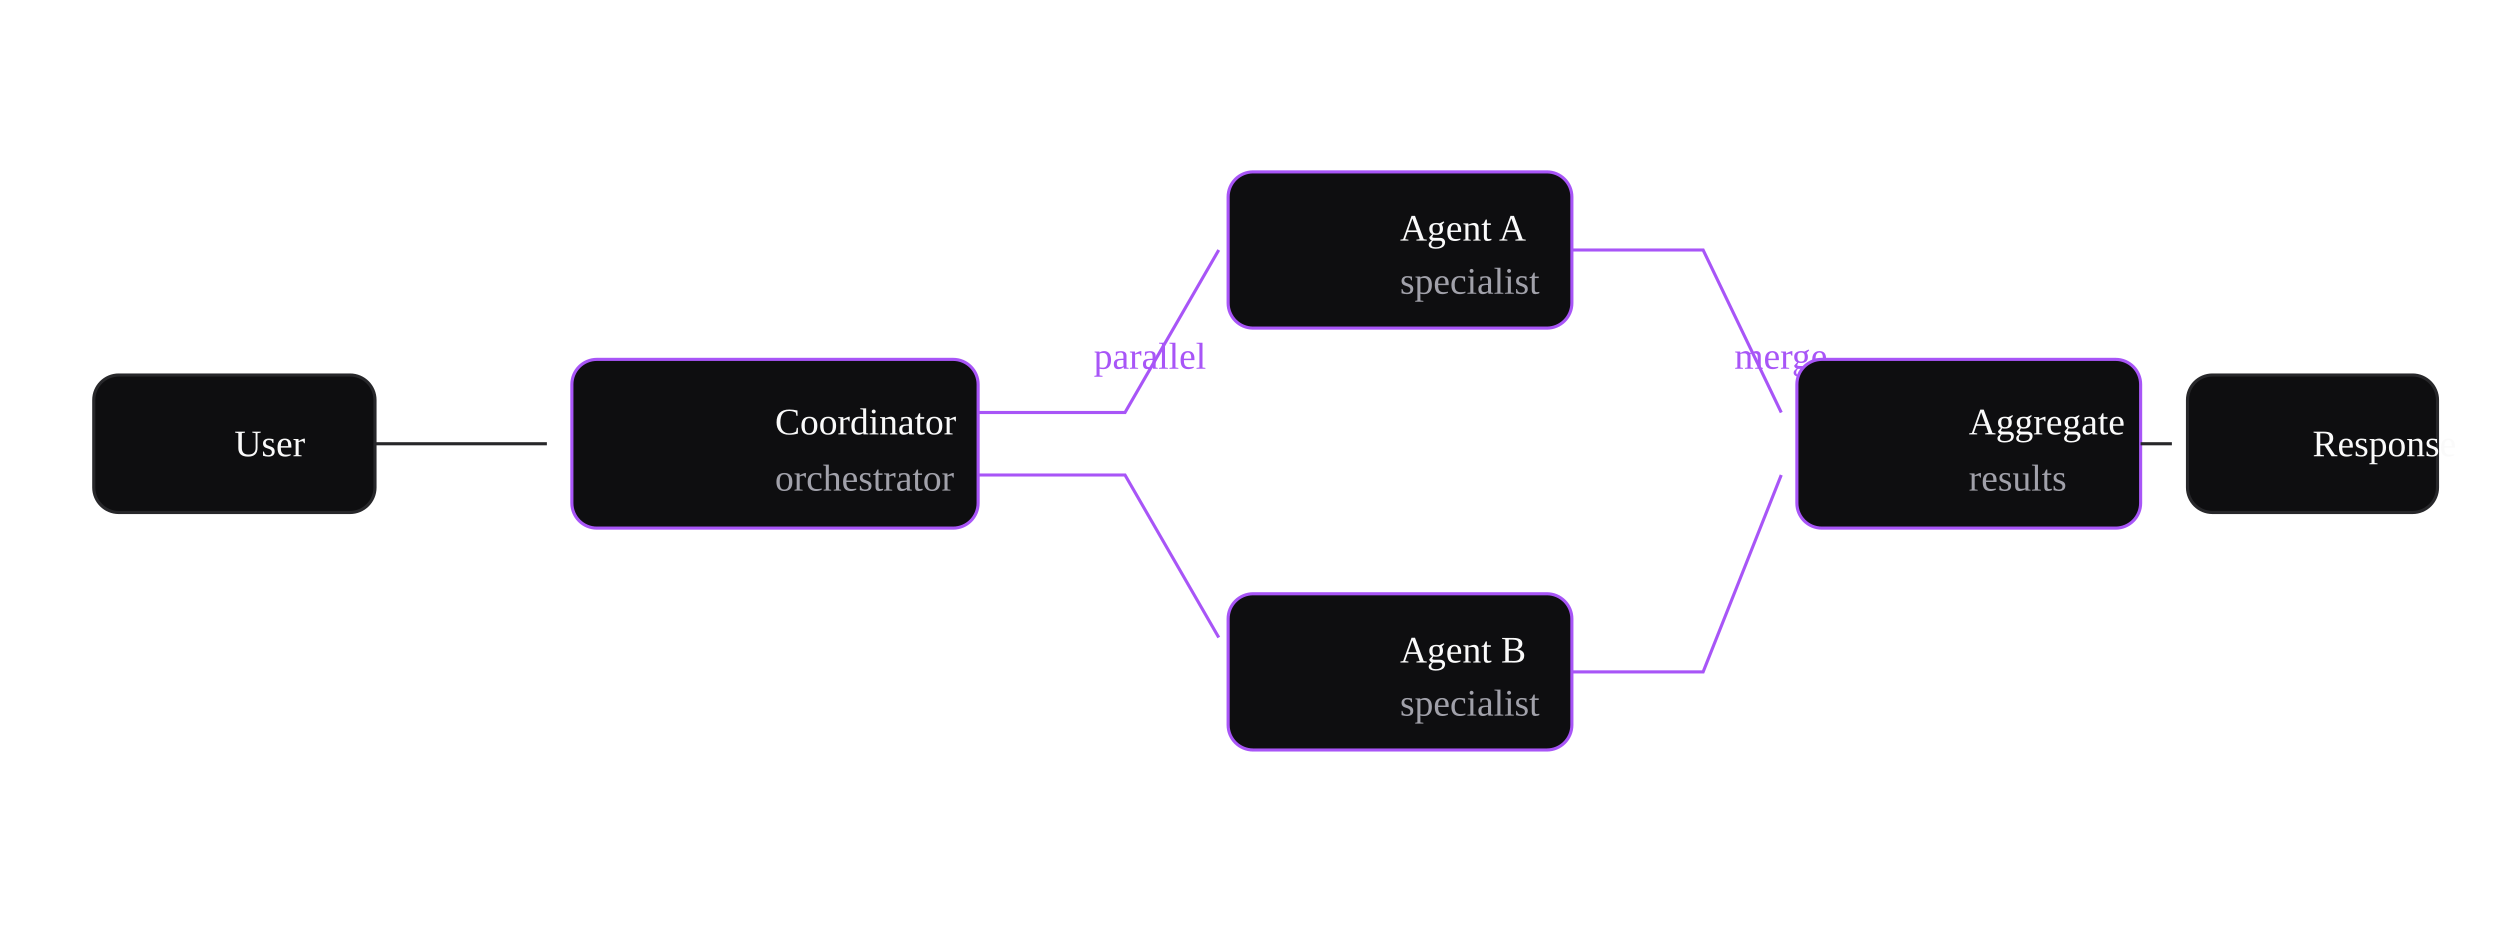
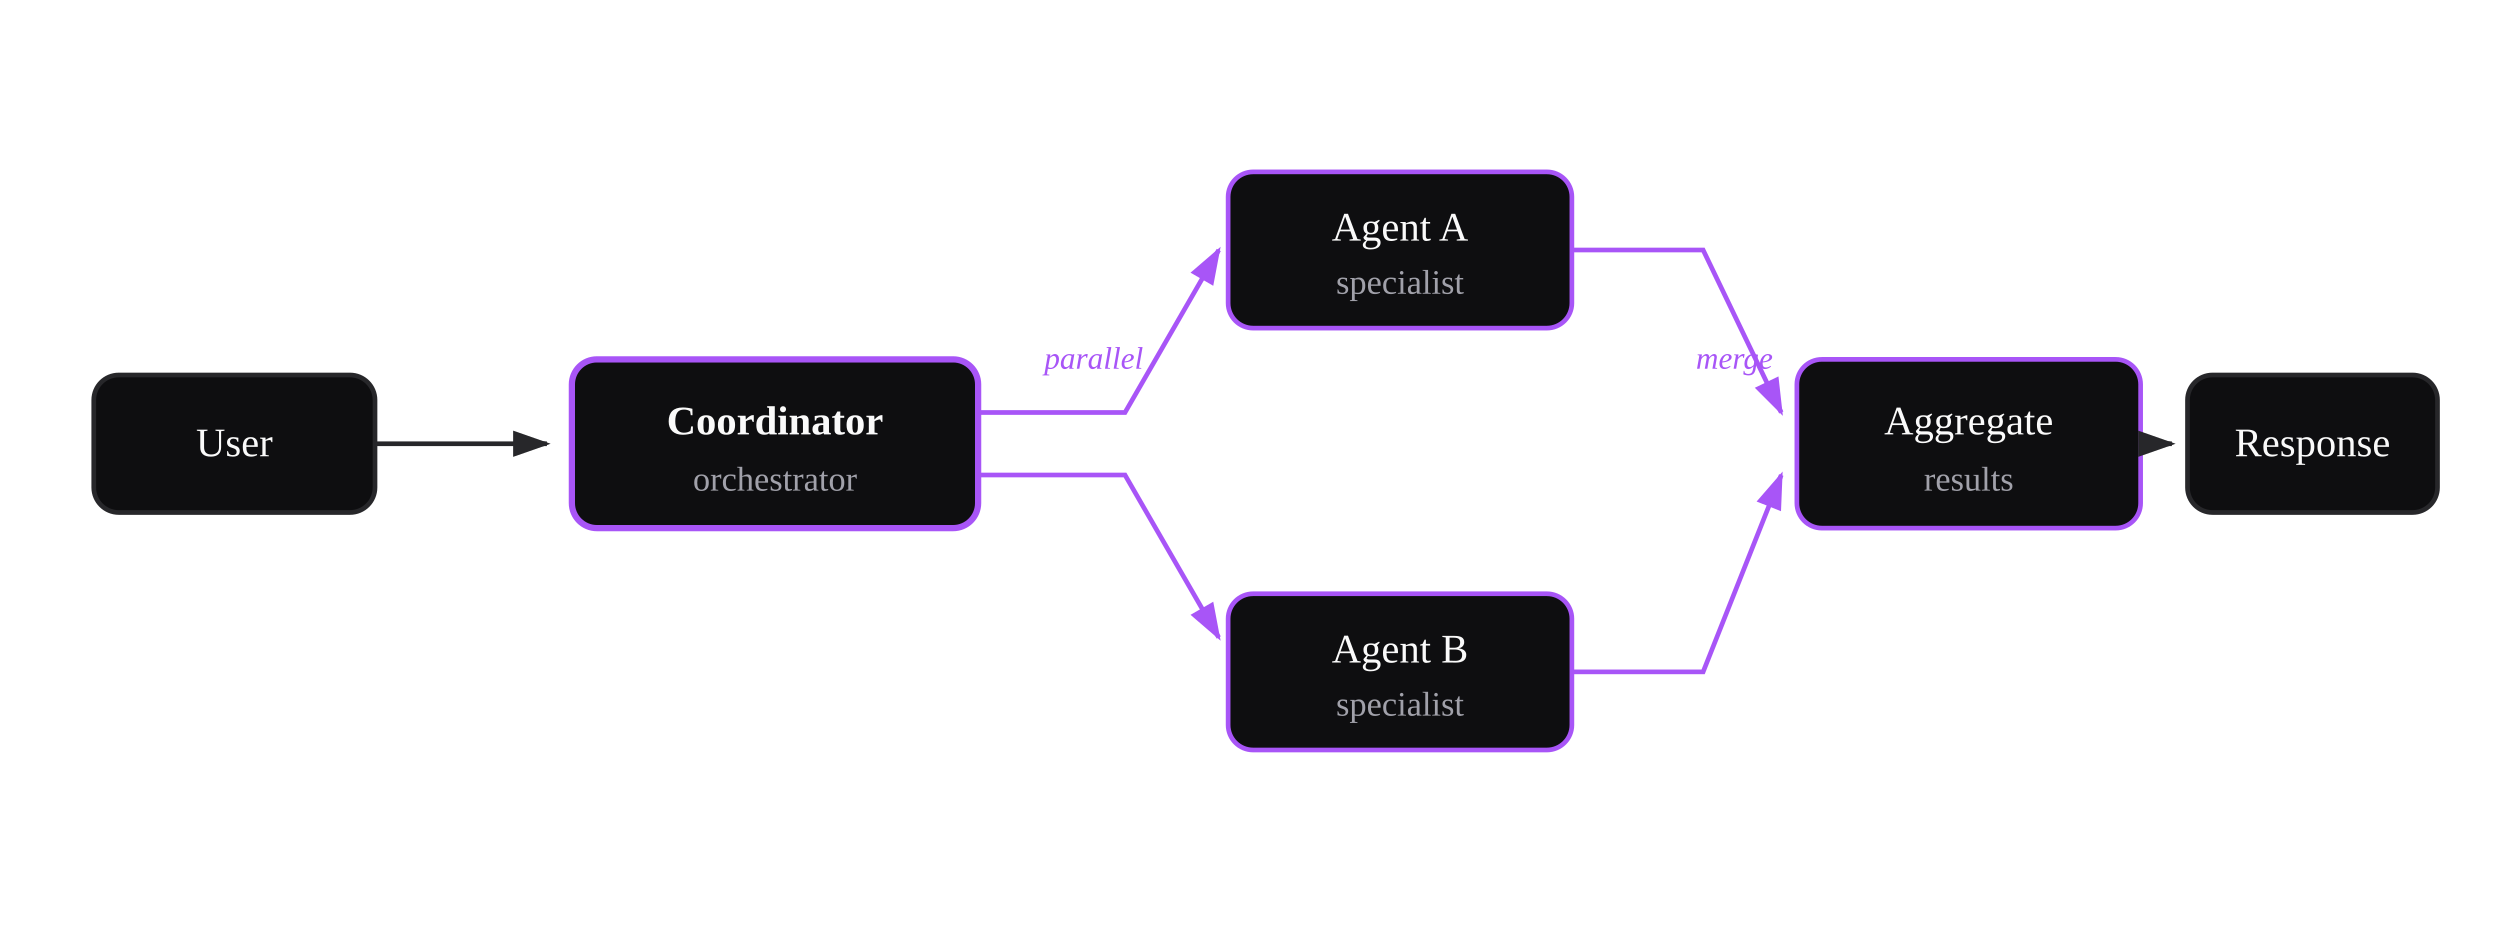
<svg xmlns="http://www.w3.org/2000/svg" id="orchestration-flow" viewBox="0 0 800 300" width="100%" height="100%">
  <defs>
    <marker id="arrow-orch" viewBox="0 0 10 7" refX="9" refY="3.5" markerWidth="8" markerHeight="6" orient="auto-start-reverse">
      <polygon points="0 0, 10 3.5, 0 7" fill="#27272A" />
    </marker>
    <marker id="arrow-brand-orch" viewBox="0 0 10 7" refX="9" refY="3.5" markerWidth="8" markerHeight="6" orient="auto-start-reverse">
      <polygon points="0 0, 10 3.5, 0 7" fill="#A855F7" />
    </marker>
  </defs>
-   <rect x="30" y="120" width="90" height="44" rx="8" fill="#0E0E10" stroke="#27272A" strokeWidth="1.5" />
-   <text x="75" y="146" textAnchor="middle" fill="#FAFAFA" fontSize="13" fontWeight="500">User</text>
-   <line x1="120" y1="142" x2="175" y2="142" stroke="#27272A" strokeWidth="1.5" markerEnd="url(#arrow-orch)" />
-   <rect x="183" y="115" width="130" height="54" rx="8" fill="#0E0E10" stroke="#A855F7" strokeWidth="2" />
-   <text x="248" y="139" textAnchor="middle" fill="#FAFAFA" fontSize="13" fontWeight="600">Coordinator</text>
-   <text x="248" y="157" textAnchor="middle" fill="#A1A1AA" fontSize="11">orchestrator</text>
-   <polyline points="313,132 360,132 390,80" fill="none" stroke="#A855F7" strokeWidth="1.5" markerEnd="url(#arrow-brand-orch)" />
-   <polyline points="313,152 360,152 390,204" fill="none" stroke="#A855F7" strokeWidth="1.5" markerEnd="url(#arrow-brand-orch)" />
-   <text x="350" y="118" textAnchor="middle" fill="#A855F7" fontSize="10" fontStyle="italic">parallel</text>
-   <rect x="393" y="55" width="110" height="50" rx="8" fill="#0E0E10" stroke="#A855F7" strokeWidth="1.5" />
-   <text x="448" y="77" textAnchor="middle" fill="#FAFAFA" fontSize="13" fontWeight="500">Agent A</text>
-   <text x="448" y="94" textAnchor="middle" fill="#A1A1AA" fontSize="11">specialist</text>
-   <rect x="393" y="190" width="110" height="50" rx="8" fill="#0E0E10" stroke="#A855F7" strokeWidth="1.5" />
-   <text x="448" y="212" textAnchor="middle" fill="#FAFAFA" fontSize="13" fontWeight="500">Agent B</text>
-   <text x="448" y="229" textAnchor="middle" fill="#A1A1AA" fontSize="11">specialist</text>
-   <polyline points="503,80 545,80 570,132" fill="none" stroke="#A855F7" strokeWidth="1.5" markerEnd="url(#arrow-brand-orch)" />
-   <polyline points="503,215 545,215 570,152" fill="none" stroke="#A855F7" strokeWidth="1.5" markerEnd="url(#arrow-brand-orch)" />
-   <text x="555" y="118" textAnchor="middle" fill="#A855F7" fontSize="10" fontStyle="italic">merge</text>
-   <rect x="575" y="115" width="110" height="54" rx="8" fill="#0E0E10" stroke="#A855F7" strokeWidth="1.5" />
-   <text x="630" y="139" textAnchor="middle" fill="#FAFAFA" fontSize="13" fontWeight="500">Aggregate</text>
-   <text x="630" y="157" textAnchor="middle" fill="#A1A1AA" fontSize="11">results</text>
-   <line x1="685" y1="142" x2="695" y2="142" stroke="#27272A" strokeWidth="1.5" markerEnd="url(#arrow-orch)" />
-   <rect x="700" y="120" width="80" height="44" rx="8" fill="#0E0E10" stroke="#27272A" strokeWidth="1.5" />
-   <text x="740" y="146" textAnchor="middle" fill="#FAFAFA" fontSize="13" fontWeight="500">Response</text>
+   <rect x="30" y="120" width="90" height="44" rx="8" fill="#0E0E10" stroke="#27272A" stroke-width="1.5" />
+   <text x="75" y="146" text-anchor="middle" fill="#FAFAFA" font-size="13" font-weight="500">User</text>
+   <line x1="120" y1="142" x2="175" y2="142" stroke="#27272A" stroke-width="1.5" marker-end="url(#arrow-orch)" />
+   <rect x="183" y="115" width="130" height="54" rx="8" fill="#0E0E10" stroke="#A855F7" stroke-width="2" />
+   <text x="248" y="139" text-anchor="middle" fill="#FAFAFA" font-size="13" font-weight="600">Coordinator</text>
+   <text x="248" y="157" text-anchor="middle" fill="#A1A1AA" font-size="11">orchestrator</text>
+   <polyline points="313,132 360,132 390,80" fill="none" stroke="#A855F7" stroke-width="1.5" marker-end="url(#arrow-brand-orch)" />
+   <polyline points="313,152 360,152 390,204" fill="none" stroke="#A855F7" stroke-width="1.5" marker-end="url(#arrow-brand-orch)" />
+   <text x="350" y="118" text-anchor="middle" fill="#A855F7" font-size="10" font-style="italic">parallel</text>
+   <rect x="393" y="55" width="110" height="50" rx="8" fill="#0E0E10" stroke="#A855F7" stroke-width="1.5" />
+   <text x="448" y="77" text-anchor="middle" fill="#FAFAFA" font-size="13" font-weight="500">Agent A</text>
+   <text x="448" y="94" text-anchor="middle" fill="#A1A1AA" font-size="11">specialist</text>
+   <rect x="393" y="190" width="110" height="50" rx="8" fill="#0E0E10" stroke="#A855F7" stroke-width="1.5" />
+   <text x="448" y="212" text-anchor="middle" fill="#FAFAFA" font-size="13" font-weight="500">Agent B</text>
+   <text x="448" y="229" text-anchor="middle" fill="#A1A1AA" font-size="11">specialist</text>
+   <polyline points="503,80 545,80 570,132" fill="none" stroke="#A855F7" stroke-width="1.5" marker-end="url(#arrow-brand-orch)" />
+   <polyline points="503,215 545,215 570,152" fill="none" stroke="#A855F7" stroke-width="1.5" marker-end="url(#arrow-brand-orch)" />
+   <text x="555" y="118" text-anchor="middle" fill="#A855F7" font-size="10" font-style="italic">merge</text>
+   <rect x="575" y="115" width="110" height="54" rx="8" fill="#0E0E10" stroke="#A855F7" stroke-width="1.5" />
+   <text x="630" y="139" text-anchor="middle" fill="#FAFAFA" font-size="13" font-weight="500">Aggregate</text>
+   <text x="630" y="157" text-anchor="middle" fill="#A1A1AA" font-size="11">results</text>
+   <line x1="685" y1="142" x2="695" y2="142" stroke="#27272A" stroke-width="1.5" marker-end="url(#arrow-orch)" />
+   <rect x="700" y="120" width="80" height="44" rx="8" fill="#0E0E10" stroke="#27272A" stroke-width="1.5" />
+   <text x="740" y="146" text-anchor="middle" fill="#FAFAFA" font-size="13" font-weight="500">Response</text>
</svg>
